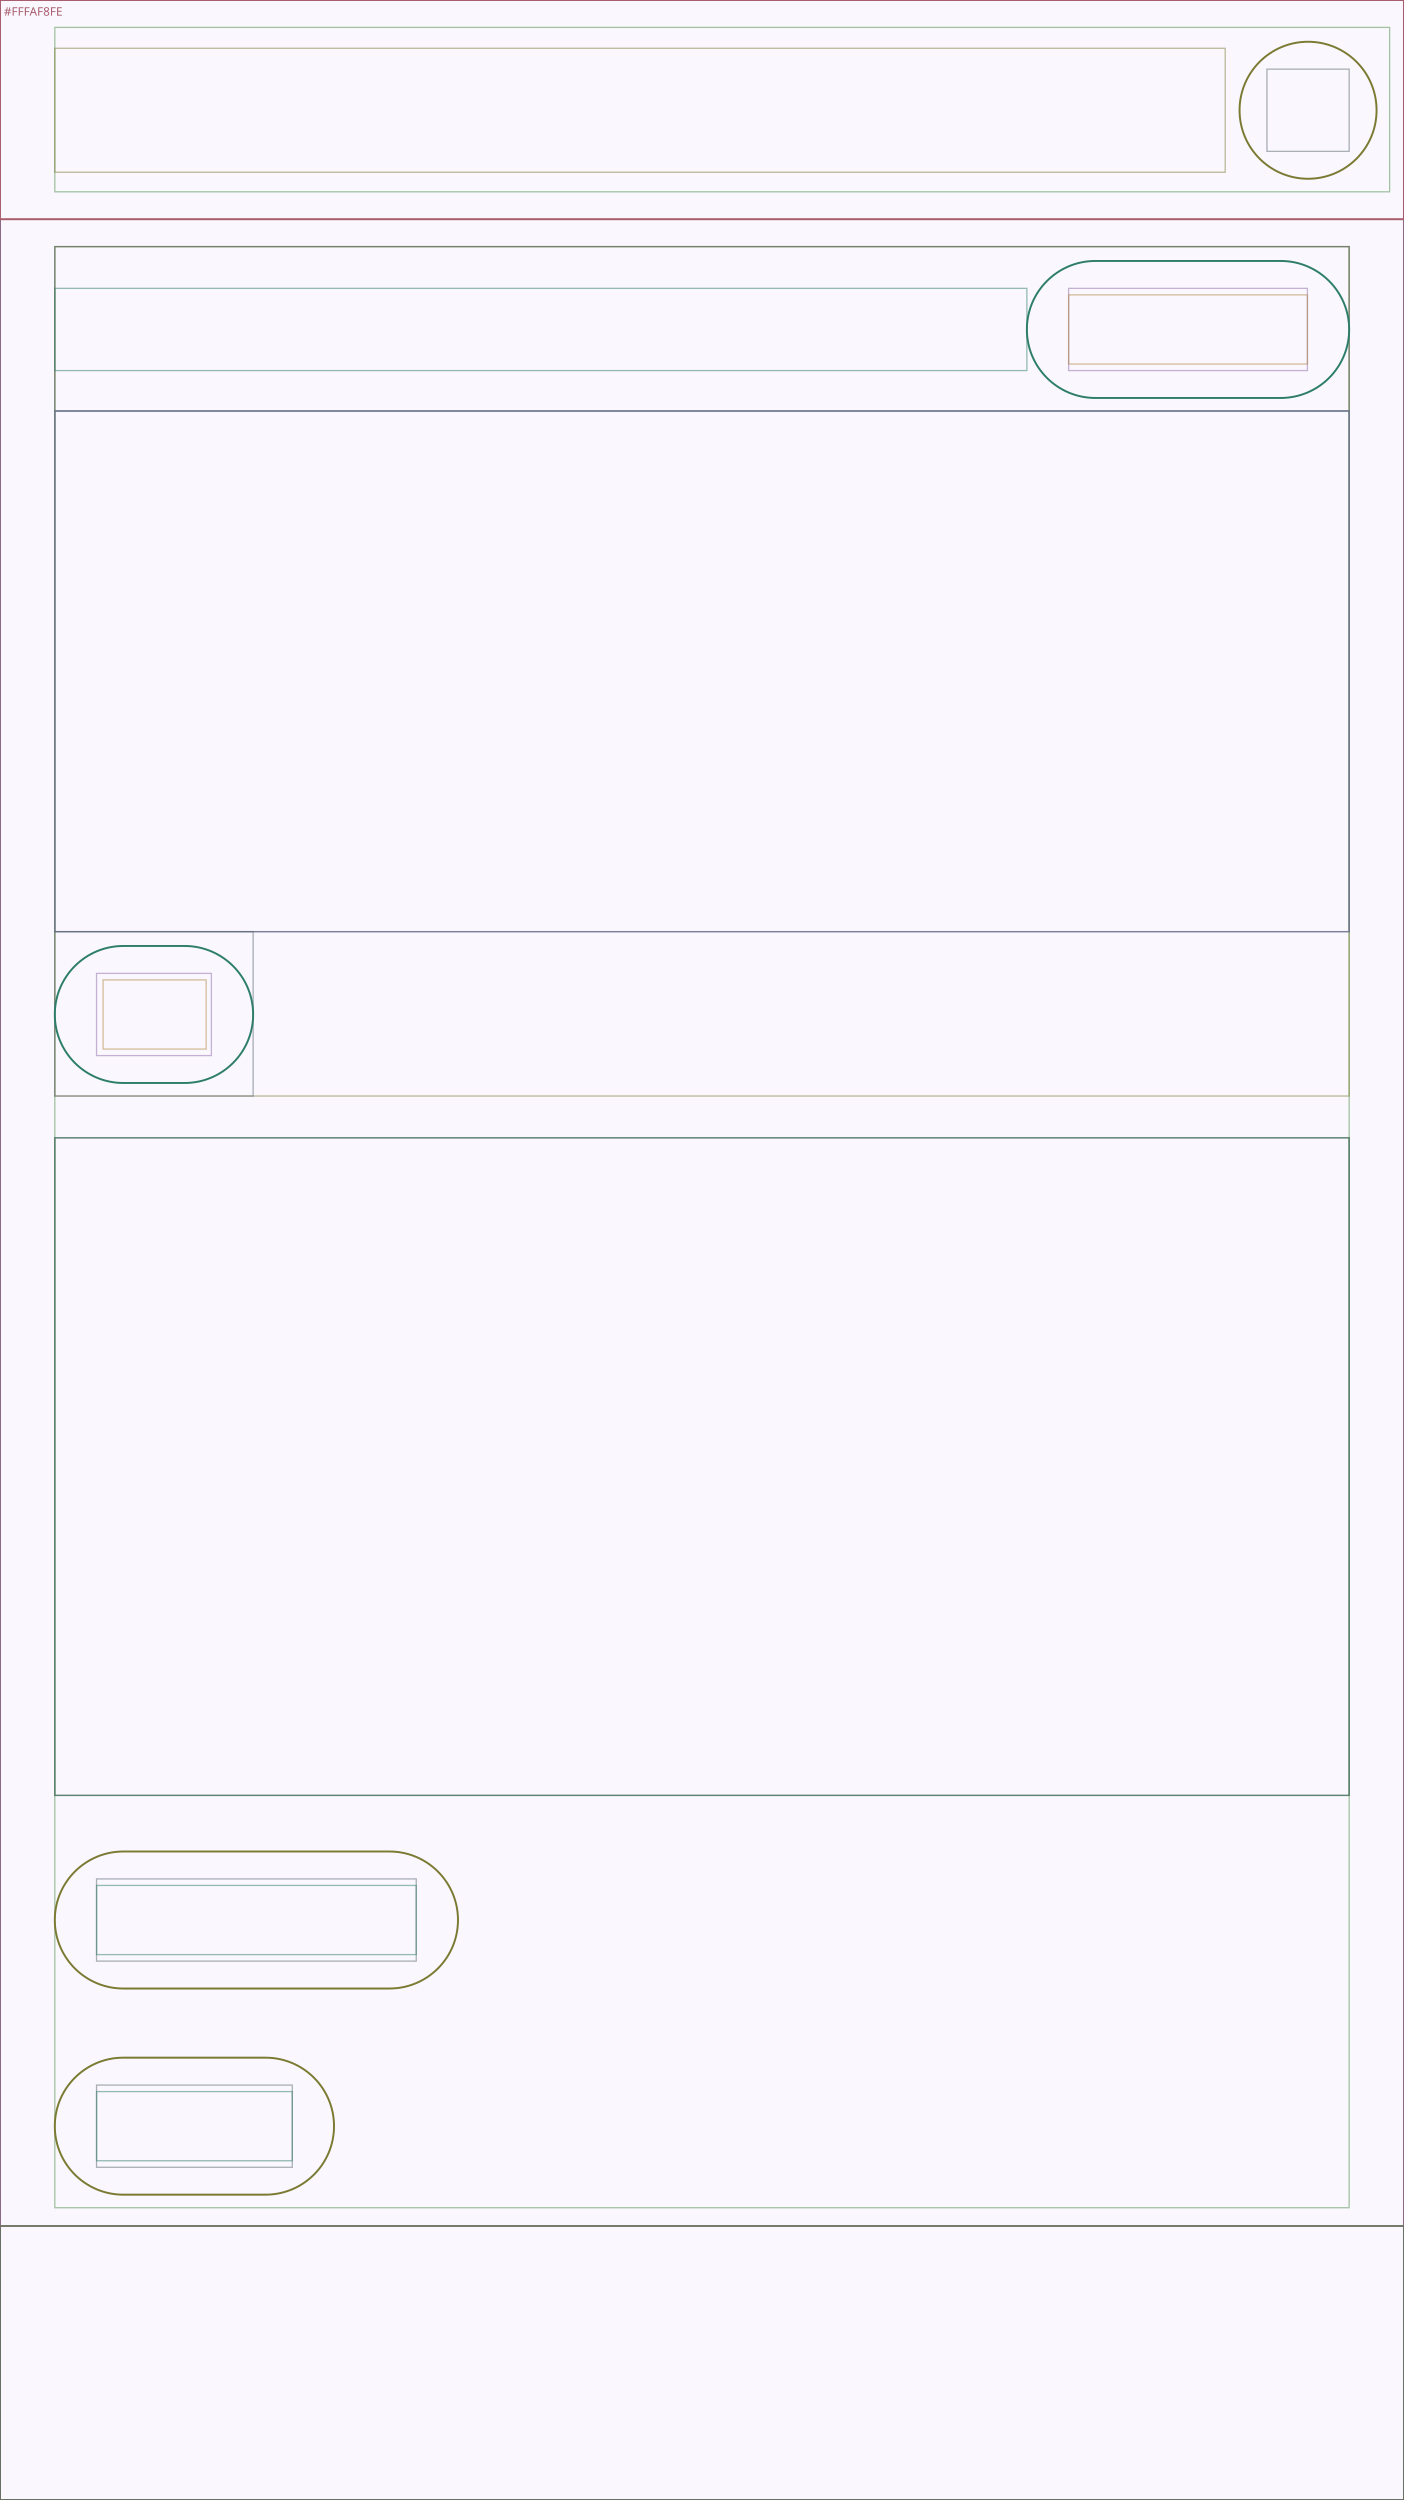
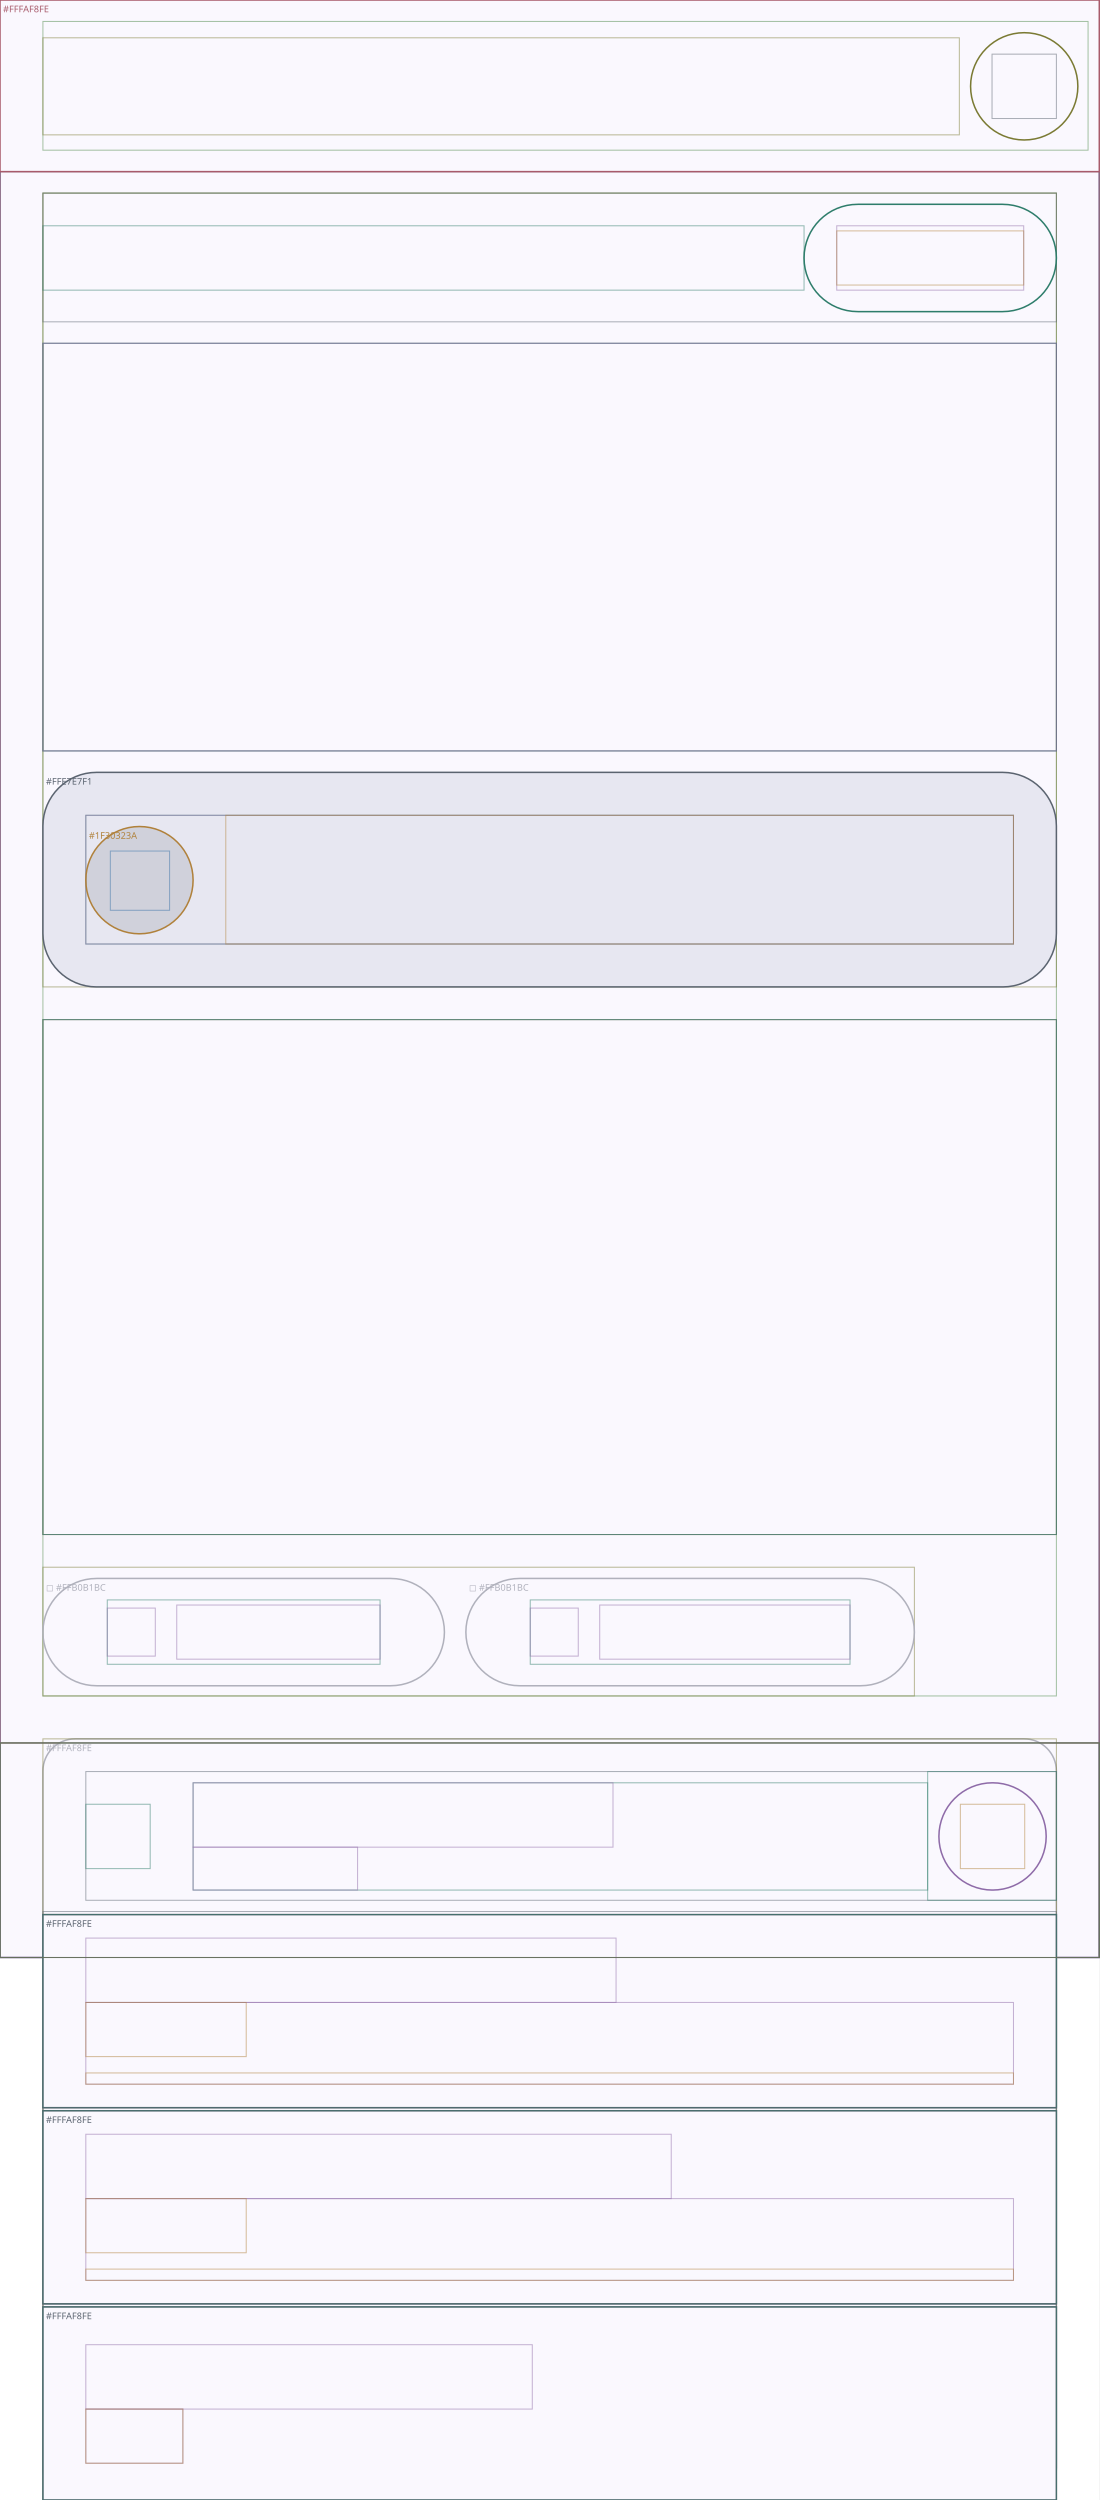
- <svg xmlns="http://www.w3.org/2000/svg" viewBox="0 0 1076 1916" width="1076" height="1916" role="img" aria-label="composeApp/PlayStorePhoneHomeLight layout wireframe">
-   <rect width="1076" height="1916" fill="#ffffff" />
+ <svg xmlns="http://www.w3.org/2000/svg" viewBox="0 0 1076 2447" width="1076" height="2447" role="img" aria-label="composeApp/PlayStorePhoneHomeLight layout wireframe">
+   <rect width="1076" height="2447" fill="#ffffff" />
  <g>
    <rect x="0" y="0" width="1076" height="1916" fill="none" fill-opacity="0" stroke="#5B6470" stroke-width="1" stroke-opacity="0.5" />
  </g>
  <g>
    <rect x="0" y="0" width="1076" height="1916" fill="none" fill-opacity="0" stroke="#2E7D6B" stroke-width="1" stroke-opacity="0.5" />
  </g>
  <g>
    <rect x="0" y="0" width="1076" height="1916" fill="#FAF8FE" fill-opacity="1" stroke="#8E6BA8" stroke-width="1.5" stroke-opacity="1" />
    <text x="3" y="12" font-family="system-ui, sans-serif" font-size="9" fill="#8E6BA8">#FFFAF8FE</text>
  </g>
  <g>
    <rect x="0" y="0" width="1076" height="1916" fill="none" fill-opacity="0" stroke="#B0813B" stroke-width="1" stroke-opacity="0.5" />
  </g>
  <g>
    <rect x="0" y="0" width="1076" height="1916" fill="none" fill-opacity="0" stroke="#3B72A8" stroke-width="1" stroke-opacity="0.5" />
  </g>
  <g>
    <rect x="0" y="168" width="1076" height="1538" fill="none" fill-opacity="0" stroke="#A85B6B" stroke-width="1" stroke-opacity="0.5" />
  </g>
  <g>
-     <rect x="42" y="189" width="992" height="1503" fill="none" fill-opacity="0" stroke="#4F8A4A" stroke-width="1" stroke-opacity="0.5" />
-   </g>
-   <g>
-     <rect x="42" y="189" width="992" height="651" fill="none" fill-opacity="0" stroke="#7A7A33" stroke-width="1" stroke-opacity="0.5" />
+     <rect x="42" y="189" width="992" height="1471" fill="none" fill-opacity="0" stroke="#4F8A4A" stroke-width="1" stroke-opacity="0.5" />
+   </g>
+   <g>
+     <rect x="42" y="189" width="992" height="777" fill="none" fill-opacity="0" stroke="#7A7A33" stroke-width="1" stroke-opacity="0.5" />
  </g>
  <g>
    <rect x="42" y="189" width="992" height="126" fill="none" fill-opacity="0" stroke="#5B6470" stroke-width="1" stroke-opacity="0.5" />
  </g>
  <g>
    <rect x="42" y="221" width="745" height="63" fill="none" fill-opacity="0" stroke="#2E7D6B" stroke-width="1" stroke-opacity="0.5" />
  </g>
  <g>
    <path d="M839.5,200 H981.5 A52.5,52.5 0 0 1 1034,252.5 V252.5 A52.5,52.5 0 0 1 981.5,305 H839.5 A52.5,52.5 0 0 1 787,252.5 V252.5 A52.5,52.5 0 0 1 839.5,200 Z" fill="none" fill-opacity="0" stroke="#2E7D6B" stroke-width="1.5" stroke-opacity="1" />
  </g>
  <g>
    <rect x="819" y="221" width="183" height="63" fill="none" fill-opacity="0" stroke="#8E6BA8" stroke-width="1" stroke-opacity="0.5" />
  </g>
  <g>
    <rect x="819" y="226" width="183" height="53" fill="none" fill-opacity="0" stroke="#B0813B" stroke-width="1" stroke-opacity="0.5" />
  </g>
  <g>
-     <rect x="42" y="315" width="992" height="399" fill="none" fill-opacity="0" stroke="#5B6470" stroke-width="1" stroke-opacity="0.5" />
-   </g>
-   <g>
-     <rect x="42" y="315" width="992" height="399" fill="none" fill-opacity="0" stroke="#2E7D6B" stroke-width="1" stroke-opacity="0.5" />
-   </g>
-   <g>
-     <rect x="42" y="315" width="992" height="399" fill="none" fill-opacity="0" stroke="#8E6BA8" stroke-width="1" stroke-opacity="0.5" />
-   </g>
-   <g>
-     <rect x="42" y="714" width="152" height="126" fill="none" fill-opacity="0" stroke="#5B6470" stroke-width="1" stroke-opacity="0.5" />
-   </g>
-   <g>
-     <path d="M94.5,725 H141.5 A52.5,52.5 0 0 1 194,777.5 V777.5 A52.5,52.5 0 0 1 141.5,830 H94.5 A52.5,52.5 0 0 1 42,777.5 V777.5 A52.5,52.5 0 0 1 94.5,725 Z" fill="none" fill-opacity="0" stroke="#2E7D6B" stroke-width="1.5" stroke-opacity="1" />
-   </g>
-   <g>
-     <rect x="74" y="746" width="88" height="63" fill="none" fill-opacity="0" stroke="#8E6BA8" stroke-width="1" stroke-opacity="0.5" />
-   </g>
-   <g>
-     <rect x="79" y="751" width="79" height="53" fill="none" fill-opacity="0" stroke="#B0813B" stroke-width="1" stroke-opacity="0.5" />
-   </g>
-   <g>
-     <rect x="42" y="872" width="992" height="504" fill="none" fill-opacity="0" stroke="#7A7A33" stroke-width="1" stroke-opacity="0.5" />
-   </g>
-   <g>
-     <rect x="42" y="872" width="992" height="504" fill="none" fill-opacity="0" stroke="#5B6470" stroke-width="1" stroke-opacity="0.5" />
-   </g>
-   <g>
-     <rect x="42" y="872" width="992" height="504" fill="none" fill-opacity="0" stroke="#2E7D6B" stroke-width="1" stroke-opacity="0.5" />
-   </g>
-   <g>
-     <path d="M94.5,1419 H298.5 A52.5,52.5 0 0 1 351,1471.5 V1471.5 A52.5,52.5 0 0 1 298.5,1524 H94.5 A52.5,52.5 0 0 1 42,1471.5 V1471.5 A52.5,52.5 0 0 1 94.5,1419 Z" fill="none" fill-opacity="0" stroke="#7A7A33" stroke-width="1.5" stroke-opacity="1" />
-   </g>
-   <g>
-     <rect x="74" y="1440" width="245" height="63" fill="none" fill-opacity="0" stroke="#5B6470" stroke-width="1" stroke-opacity="0.5" />
-   </g>
-   <g>
-     <rect x="74" y="1445" width="245" height="53" fill="none" fill-opacity="0" stroke="#2E7D6B" stroke-width="1" stroke-opacity="0.5" />
-   </g>
-   <g>
-     <path d="M94.5,1577 H203.5 A52.5,52.5 0 0 1 256,1629.5 V1629.5 A52.5,52.5 0 0 1 203.5,1682 H94.5 A52.5,52.5 0 0 1 42,1629.5 V1629.5 A52.5,52.5 0 0 1 94.5,1577 Z" fill="none" fill-opacity="0" stroke="#7A7A33" stroke-width="1.5" stroke-opacity="1" />
-   </g>
-   <g>
-     <rect x="74" y="1598" width="150" height="63" fill="none" fill-opacity="0" stroke="#5B6470" stroke-width="1" stroke-opacity="0.5" />
-   </g>
-   <g>
-     <rect x="74" y="1603" width="150" height="53" fill="none" fill-opacity="0" stroke="#2E7D6B" stroke-width="1" stroke-opacity="0.5" />
+     <rect x="42" y="336" width="992" height="399" fill="none" fill-opacity="0" stroke="#5B6470" stroke-width="1" stroke-opacity="0.5" />
+   </g>
+   <g>
+     <rect x="42" y="336" width="992" height="399" fill="none" fill-opacity="0" stroke="#2E7D6B" stroke-width="1" stroke-opacity="0.5" />
+   </g>
+   <g>
+     <rect x="42" y="336" width="992" height="399" fill="none" fill-opacity="0" stroke="#8E6BA8" stroke-width="1" stroke-opacity="0.5" />
+   </g>
+   <g>
+     <path d="M94.5,756 H981.5 A52.5,52.5 0 0 1 1034,808.5 V913.5 A52.5,52.5 0 0 1 981.5,966 H94.5 A52.5,52.5 0 0 1 42,913.5 V808.5 A52.5,52.5 0 0 1 94.5,756 Z" fill="#E7E7F1" fill-opacity="1" stroke="#5B6470" stroke-width="1.5" stroke-opacity="1" />
+     <text x="45" y="768" font-family="system-ui, sans-serif" font-size="9" fill="#5B6470">#FFE7E7F1</text>
+   </g>
+   <g>
+     <rect x="84" y="798" width="908" height="126" fill="none" fill-opacity="0" stroke="#2E7D6B" stroke-width="1" stroke-opacity="0.5" />
+   </g>
+   <g>
+     <rect x="84" y="798" width="908" height="126" fill="none" fill-opacity="0" stroke="#8E6BA8" stroke-width="1" stroke-opacity="0.5" />
+   </g>
+   <g>
+     <path d="M136.5,809 H136.5 A52.5,52.5 0 0 1 189,861.5 V861.5 A52.5,52.5 0 0 1 136.5,914 H136.5 A52.5,52.5 0 0 1 84,861.5 V861.5 A52.5,52.5 0 0 1 136.5,809 Z" fill="#30323A" fill-opacity="0.122" stroke="#B0813B" stroke-width="1.5" stroke-opacity="1" />
+     <text x="87" y="821" font-family="system-ui, sans-serif" font-size="9" fill="#B0813B">#1F30323A</text>
+   </g>
+   <g>
+     <rect x="108" y="833" width="58" height="58" fill="none" fill-opacity="0" stroke="#3B72A8" stroke-width="1" stroke-opacity="0.5" />
+   </g>
+   <g>
+     <rect x="221" y="798" width="771" height="126" fill="none" fill-opacity="0" stroke="#B0813B" stroke-width="1" stroke-opacity="0.5" />
+   </g>
+   <g>
+     <rect x="42" y="998" width="992" height="504" fill="none" fill-opacity="0" stroke="#7A7A33" stroke-width="1" stroke-opacity="0.5" />
+   </g>
+   <g>
+     <rect x="42" y="998" width="992" height="504" fill="none" fill-opacity="0" stroke="#5B6470" stroke-width="1" stroke-opacity="0.5" />
+   </g>
+   <g>
+     <rect x="42" y="998" width="992" height="504" fill="none" fill-opacity="0" stroke="#2E7D6B" stroke-width="1" stroke-opacity="0.5" />
+   </g>
+   <g>
+     <rect x="42" y="1534" width="853" height="126" fill="none" fill-opacity="0" stroke="#7A7A33" stroke-width="1" stroke-opacity="0.5" />
+   </g>
+   <g>
+     <path d="M94.5,1545 H382.5 A52.5,52.5 0 0 1 435,1597.5 V1597.5 A52.5,52.5 0 0 1 382.5,1650 H94.5 A52.5,52.5 0 0 1 42,1597.5 V1597.5 A52.5,52.5 0 0 1 94.5,1545 Z" fill="none" fill-opacity="0" stroke="#B0B1BC" stroke-width="1.5" stroke-opacity="1" />
+     <text x="45" y="1557" font-family="system-ui, sans-serif" font-size="9" fill="#B0B1BC">◻ #FFB0B1BC</text>
+   </g>
+   <g>
+     <rect x="105" y="1566" width="267" height="63" fill="none" fill-opacity="0" stroke="#2E7D6B" stroke-width="1" stroke-opacity="0.5" />
+   </g>
+   <g>
+     <rect x="105" y="1574" width="47" height="47" fill="none" fill-opacity="0" stroke="#8E6BA8" stroke-width="1" stroke-opacity="0.5" />
+   </g>
+   <g>
+     <rect x="173" y="1571" width="199" height="53" fill="none" fill-opacity="0" stroke="#8E6BA8" stroke-width="1" stroke-opacity="0.5" />
+   </g>
+   <g>
+     <path d="M508.5,1545 H842.5 A52.5,52.5 0 0 1 895,1597.5 V1597.5 A52.5,52.5 0 0 1 842.5,1650 H508.5 A52.5,52.5 0 0 1 456,1597.5 V1597.5 A52.5,52.5 0 0 1 508.5,1545 Z" fill="none" fill-opacity="0" stroke="#B0B1BC" stroke-width="1.5" stroke-opacity="1" />
+     <text x="459" y="1557" font-family="system-ui, sans-serif" font-size="9" fill="#B0B1BC">◻ #FFB0B1BC</text>
+   </g>
+   <g>
+     <rect x="519" y="1566" width="313" height="63" fill="none" fill-opacity="0" stroke="#2E7D6B" stroke-width="1" stroke-opacity="0.5" />
+   </g>
+   <g>
+     <rect x="519" y="1574" width="47" height="47" fill="none" fill-opacity="0" stroke="#8E6BA8" stroke-width="1" stroke-opacity="0.5" />
+   </g>
+   <g>
+     <rect x="587" y="1571" width="245" height="53" fill="none" fill-opacity="0" stroke="#8E6BA8" stroke-width="1" stroke-opacity="0.5" />
+   </g>
+   <g>
+     <path d="M73.5,1702 H1002.5 A31.5,31.5 0 0 1 1034,1733.5 V2415.5 A31.5,31.5 0 0 1 1002.5,2447 H73.5 A31.5,31.5 0 0 1 42,2415.5 V1733.5 A31.5,31.5 0 0 1 73.5,1702 Z" fill="#FAF8FE" fill-opacity="1" stroke="#B0B1BC" stroke-width="1.5" stroke-opacity="1" />
+     <text x="45" y="1714" font-family="system-ui, sans-serif" font-size="9" fill="#B0B1BC">#FFFAF8FE</text>
+   </g>
+   <g>
+     <rect x="42" y="1702" width="992" height="745" fill="none" fill-opacity="0" stroke="#7A7A33" stroke-width="1" stroke-opacity="0.5" />
+   </g>
+   <g>
+     <rect x="84" y="1734" width="950" height="126" fill="none" fill-opacity="0" stroke="#5B6470" stroke-width="1" stroke-opacity="0.5" />
+   </g>
+   <g>
+     <rect x="84" y="1766" width="63" height="63" fill="none" fill-opacity="0" stroke="#2E7D6B" stroke-width="1" stroke-opacity="0.5" />
+   </g>
+   <g>
+     <rect x="189" y="1745" width="719" height="105" fill="none" fill-opacity="0" stroke="#2E7D6B" stroke-width="1" stroke-opacity="0.5" />
+   </g>
+   <g>
+     <rect x="189" y="1745" width="411" height="63" fill="none" fill-opacity="0" stroke="#8E6BA8" stroke-width="1" stroke-opacity="0.5" />
+   </g>
+   <g>
+     <rect x="189" y="1808" width="161" height="42" fill="none" fill-opacity="0" stroke="#8E6BA8" stroke-width="1" stroke-opacity="0.5" />
+   </g>
+   <g>
+     <rect x="908" y="1734" width="126" height="126" fill="none" fill-opacity="0" stroke="#2E7D6B" stroke-width="1" stroke-opacity="0.5" />
+   </g>
+   <g>
+     <path d="M971.5,1745 H971.5 A52.5,52.5 0 0 1 1024,1797.5 V1797.5 A52.5,52.5 0 0 1 971.5,1850 H971.5 A52.5,52.5 0 0 1 919,1797.5 V1797.5 A52.5,52.5 0 0 1 971.5,1745 Z" fill="none" fill-opacity="0" stroke="#8E6BA8" stroke-width="1.5" stroke-opacity="1" />
+   </g>
+   <g>
+     <rect x="940" y="1766" width="63" height="63" fill="none" fill-opacity="0" stroke="#B0813B" stroke-width="1" stroke-opacity="0.5" />
+   </g>
+   <g>
+     <rect x="42" y="1871" width="992" height="3" fill="none" fill-opacity="0" stroke="#5B6470" stroke-width="1" stroke-opacity="0.5" />
+   </g>
+   <g>
+     <rect x="42" y="1874" width="992" height="189" fill="#FAF8FE" fill-opacity="1" stroke="#5B6470" stroke-width="1.5" stroke-opacity="1" />
+     <text x="45" y="1886" font-family="system-ui, sans-serif" font-size="9" fill="#5B6470">#FFFAF8FE</text>
+   </g>
+   <g>
+     <rect x="42" y="1874" width="992" height="189" fill="none" fill-opacity="0" stroke="#2E7D6B" stroke-width="1" stroke-opacity="0.5" />
+   </g>
+   <g>
+     <rect x="84" y="1897" width="519" height="63" fill="none" fill-opacity="0" stroke="#8E6BA8" stroke-width="1" stroke-opacity="0.5" />
+   </g>
+   <g>
+     <rect x="84" y="1960" width="908" height="80" fill="none" fill-opacity="0" stroke="#8E6BA8" stroke-width="1" stroke-opacity="0.5" />
+   </g>
+   <g>
+     <rect x="84" y="1960" width="157" height="53" fill="none" fill-opacity="0" stroke="#B0813B" stroke-width="1" stroke-opacity="0.5" />
+   </g>
+   <g>
+     <rect x="84" y="2029" width="908" height="11" fill="none" fill-opacity="0" stroke="#B0813B" stroke-width="1" stroke-opacity="0.5" />
+   </g>
+   <g>
+     <rect x="42" y="2063" width="992" height="3" fill="none" fill-opacity="0" stroke="#5B6470" stroke-width="1" stroke-opacity="0.5" />
+   </g>
+   <g>
+     <rect x="42" y="2066" width="992" height="189" fill="#FAF8FE" fill-opacity="1" stroke="#5B6470" stroke-width="1.5" stroke-opacity="1" />
+     <text x="45" y="2078" font-family="system-ui, sans-serif" font-size="9" fill="#5B6470">#FFFAF8FE</text>
+   </g>
+   <g>
+     <rect x="42" y="2066" width="992" height="189" fill="none" fill-opacity="0" stroke="#2E7D6B" stroke-width="1" stroke-opacity="0.5" />
+   </g>
+   <g>
+     <rect x="84" y="2089" width="573" height="63" fill="none" fill-opacity="0" stroke="#8E6BA8" stroke-width="1" stroke-opacity="0.5" />
+   </g>
+   <g>
+     <rect x="84" y="2152" width="908" height="80" fill="none" fill-opacity="0" stroke="#8E6BA8" stroke-width="1" stroke-opacity="0.5" />
+   </g>
+   <g>
+     <rect x="84" y="2152" width="157" height="53" fill="none" fill-opacity="0" stroke="#B0813B" stroke-width="1" stroke-opacity="0.5" />
+   </g>
+   <g>
+     <rect x="84" y="2221" width="908" height="11" fill="none" fill-opacity="0" stroke="#B0813B" stroke-width="1" stroke-opacity="0.5" />
+   </g>
+   <g>
+     <rect x="42" y="2255" width="992" height="3" fill="none" fill-opacity="0" stroke="#5B6470" stroke-width="1" stroke-opacity="0.5" />
+   </g>
+   <g>
+     <rect x="42" y="2258" width="992" height="189" fill="#FAF8FE" fill-opacity="1" stroke="#5B6470" stroke-width="1.5" stroke-opacity="1" />
+     <text x="45" y="2270" font-family="system-ui, sans-serif" font-size="9" fill="#5B6470">#FFFAF8FE</text>
+   </g>
+   <g>
+     <rect x="42" y="2258" width="992" height="189" fill="none" fill-opacity="0" stroke="#2E7D6B" stroke-width="1" stroke-opacity="0.5" />
+   </g>
+   <g>
+     <rect x="84" y="2295" width="437" height="63" fill="none" fill-opacity="0" stroke="#8E6BA8" stroke-width="1" stroke-opacity="0.5" />
+   </g>
+   <g>
+     <rect x="84" y="2358" width="95" height="53" fill="none" fill-opacity="0" stroke="#8E6BA8" stroke-width="1" stroke-opacity="0.5" />
+   </g>
+   <g>
+     <rect x="84" y="2358" width="95" height="53" fill="none" fill-opacity="0" stroke="#B0813B" stroke-width="1" stroke-opacity="0.5" />
  </g>
  <g>
    <rect x="0" y="0" width="1076" height="168" fill="none" fill-opacity="0" stroke="#3B72A8" stroke-width="1" stroke-opacity="0.5" />
  </g>
  <g>
    <rect x="0" y="0" width="1076" height="168" fill="#FAF8FE" fill-opacity="1" stroke="#A85B6B" stroke-width="1.5" stroke-opacity="1" />
    <text x="3" y="12" font-family="system-ui, sans-serif" font-size="9" fill="#A85B6B">#FFFAF8FE</text>
  </g>
  <g>
    <rect x="42" y="21" width="1023" height="126" fill="none" fill-opacity="0" stroke="#4F8A4A" stroke-width="1" stroke-opacity="0.5" />
  </g>
  <g>
    <rect x="42" y="37" width="897" height="95" fill="none" fill-opacity="0" stroke="#7A7A33" stroke-width="1" stroke-opacity="0.5" />
  </g>
  <g>
    <path d="M1002.5,32 H1002.5 A52.5,52.5 0 0 1 1055,84.5 V84.5 A52.5,52.5 0 0 1 1002.5,137 H1002.5 A52.5,52.5 0 0 1 950,84.5 V84.5 A52.5,52.5 0 0 1 1002.5,32 Z" fill="none" fill-opacity="0" stroke="#7A7A33" stroke-width="1.5" stroke-opacity="1" />
  </g>
  <g>
    <rect x="971" y="53" width="63" height="63" fill="none" fill-opacity="0" stroke="#5B6470" stroke-width="1" stroke-opacity="0.5" />
  </g>
  <g>
    <rect x="0" y="1706" width="1076" height="210" fill="none" fill-opacity="0" stroke="#3B72A8" stroke-width="1" stroke-opacity="0.5" />
  </g>
  <g>
    <rect x="0" y="1706" width="1076" height="210" fill="none" fill-opacity="0" stroke="#A85B6B" stroke-width="1" stroke-opacity="0.5" />
  </g>
  <g>
    <rect x="0" y="1706" width="1076" height="210" fill="none" fill-opacity="0" stroke="#4F8A4A" stroke-width="1" stroke-opacity="0.5" />
  </g>
  <g>
    <rect x="0" y="1706" width="1076" height="210" fill="none" fill-opacity="0" stroke="#7A7A33" stroke-width="1" stroke-opacity="0.5" />
  </g>
  <g>
    <rect x="0" y="1706" width="1076" height="210" fill="none" fill-opacity="0" stroke="#5B6470" stroke-width="1" stroke-opacity="0.5" />
  </g>
</svg>
